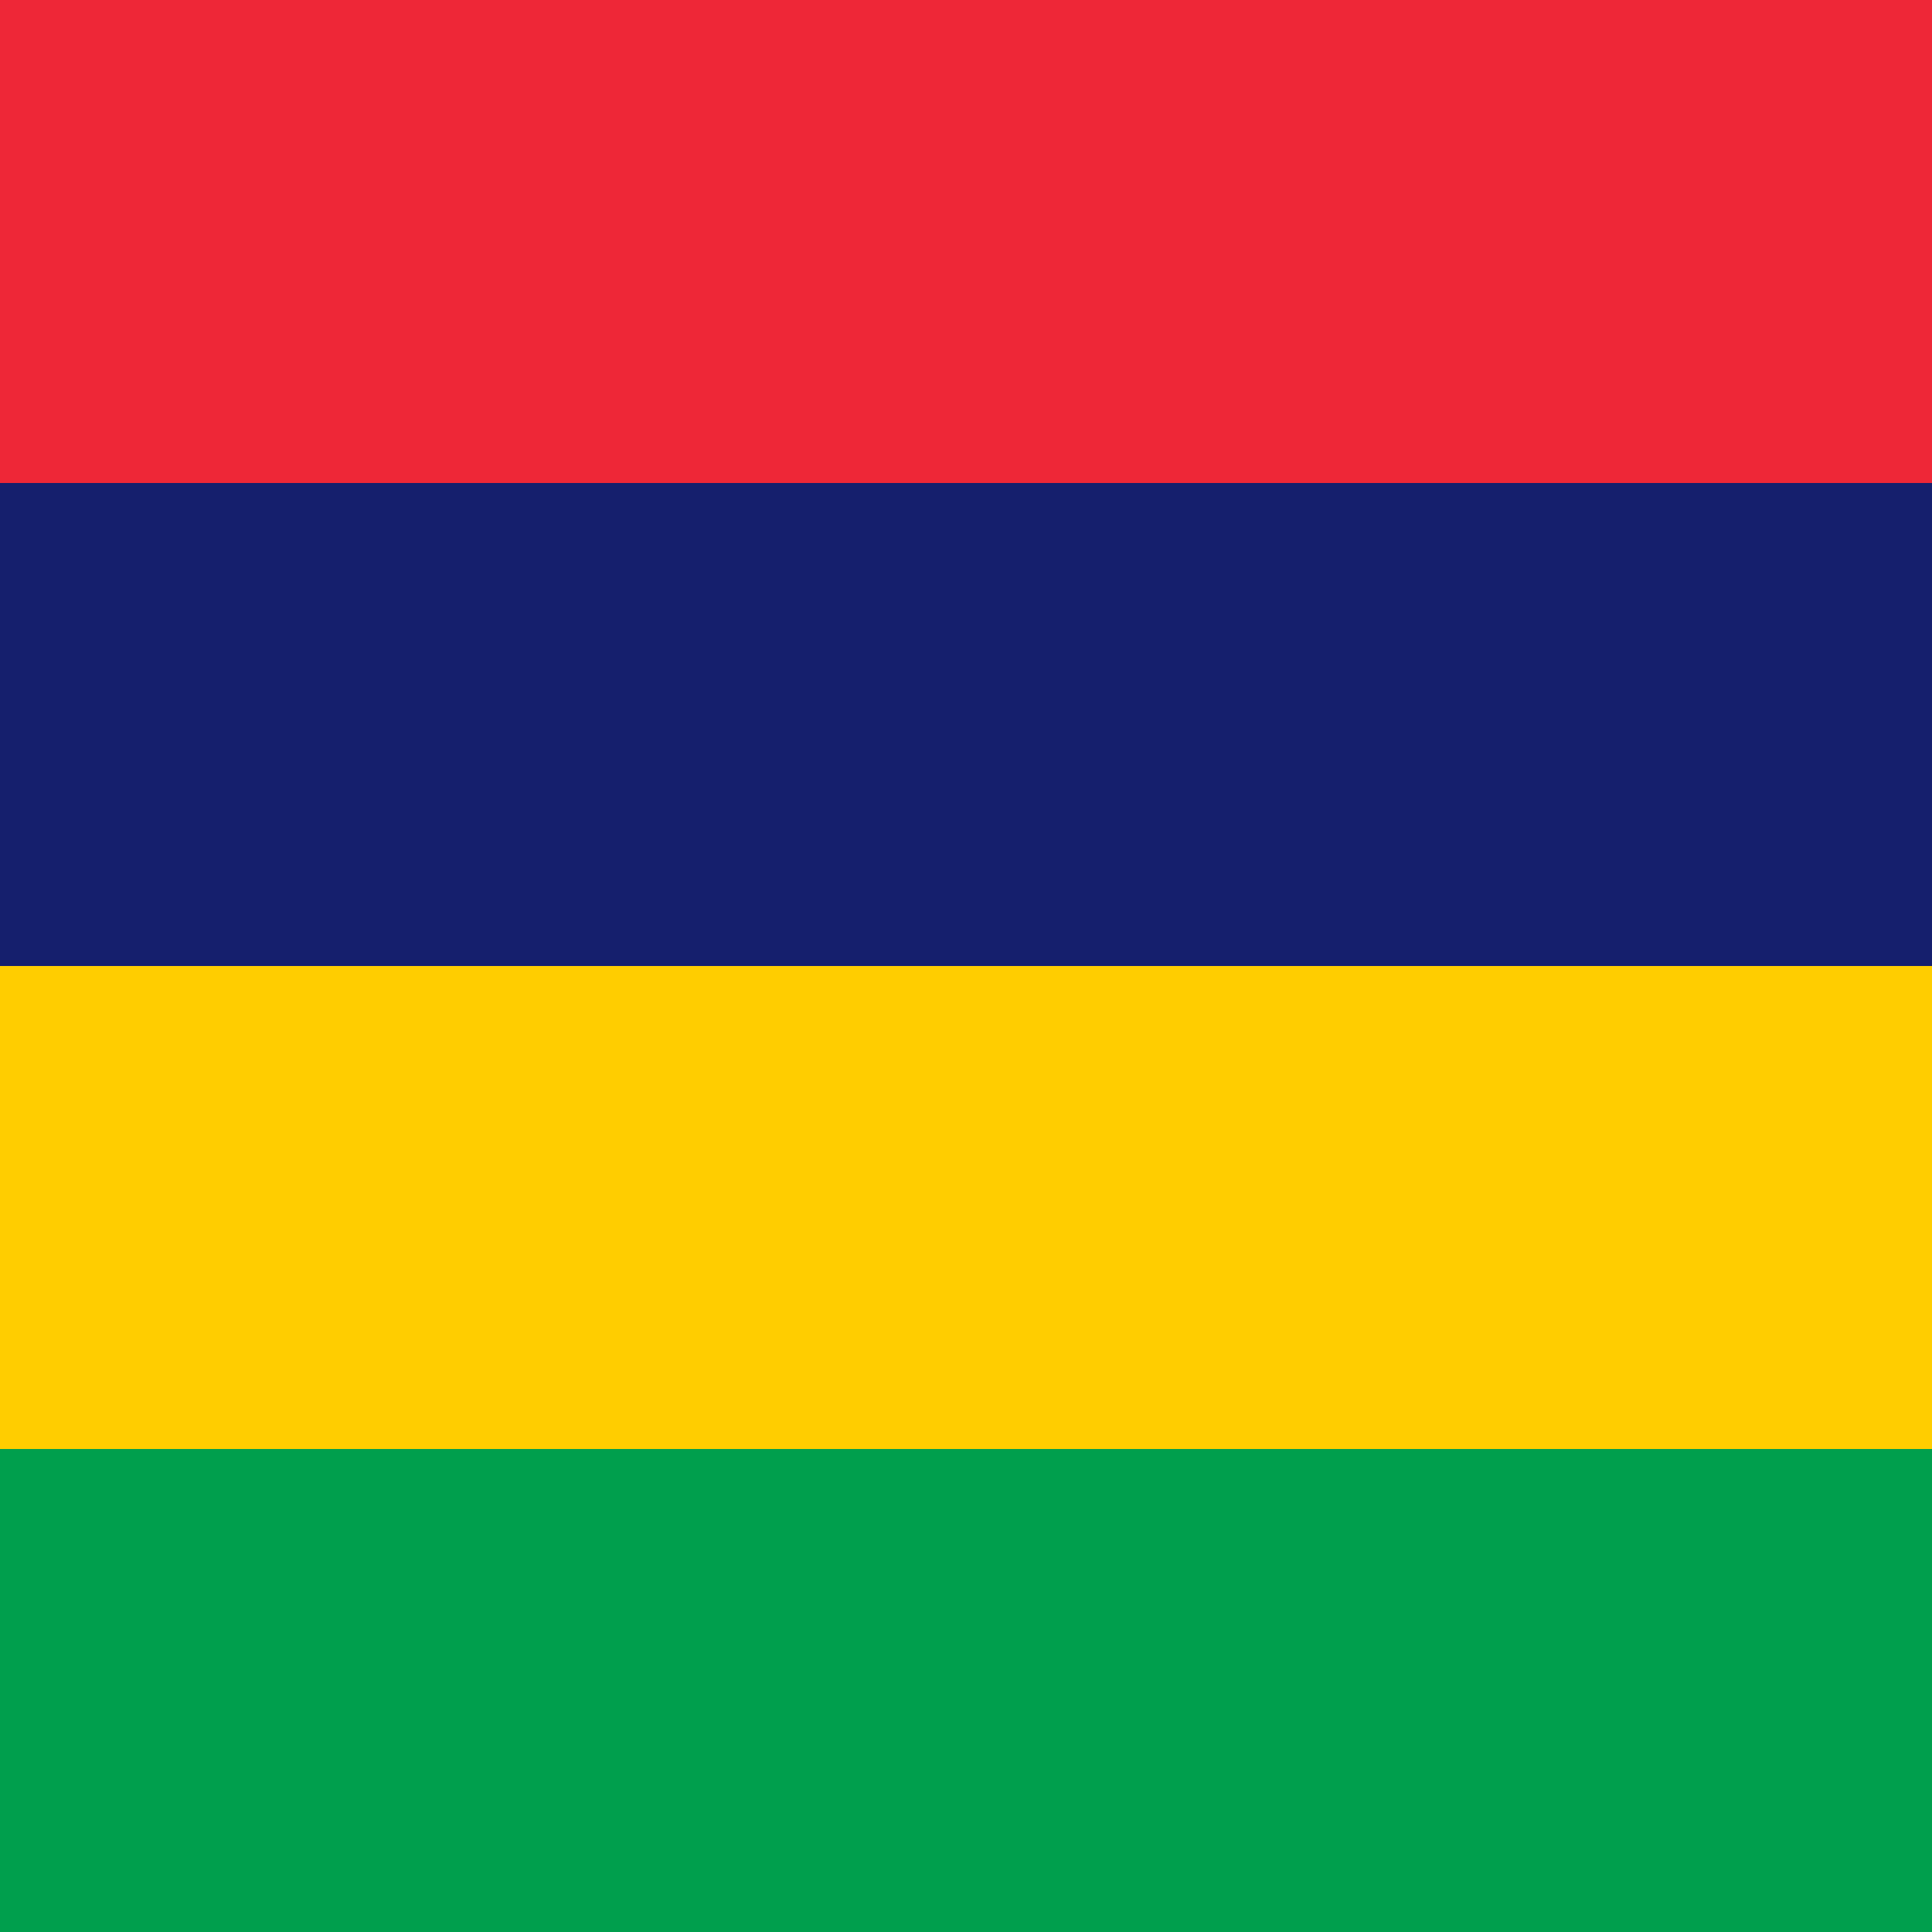
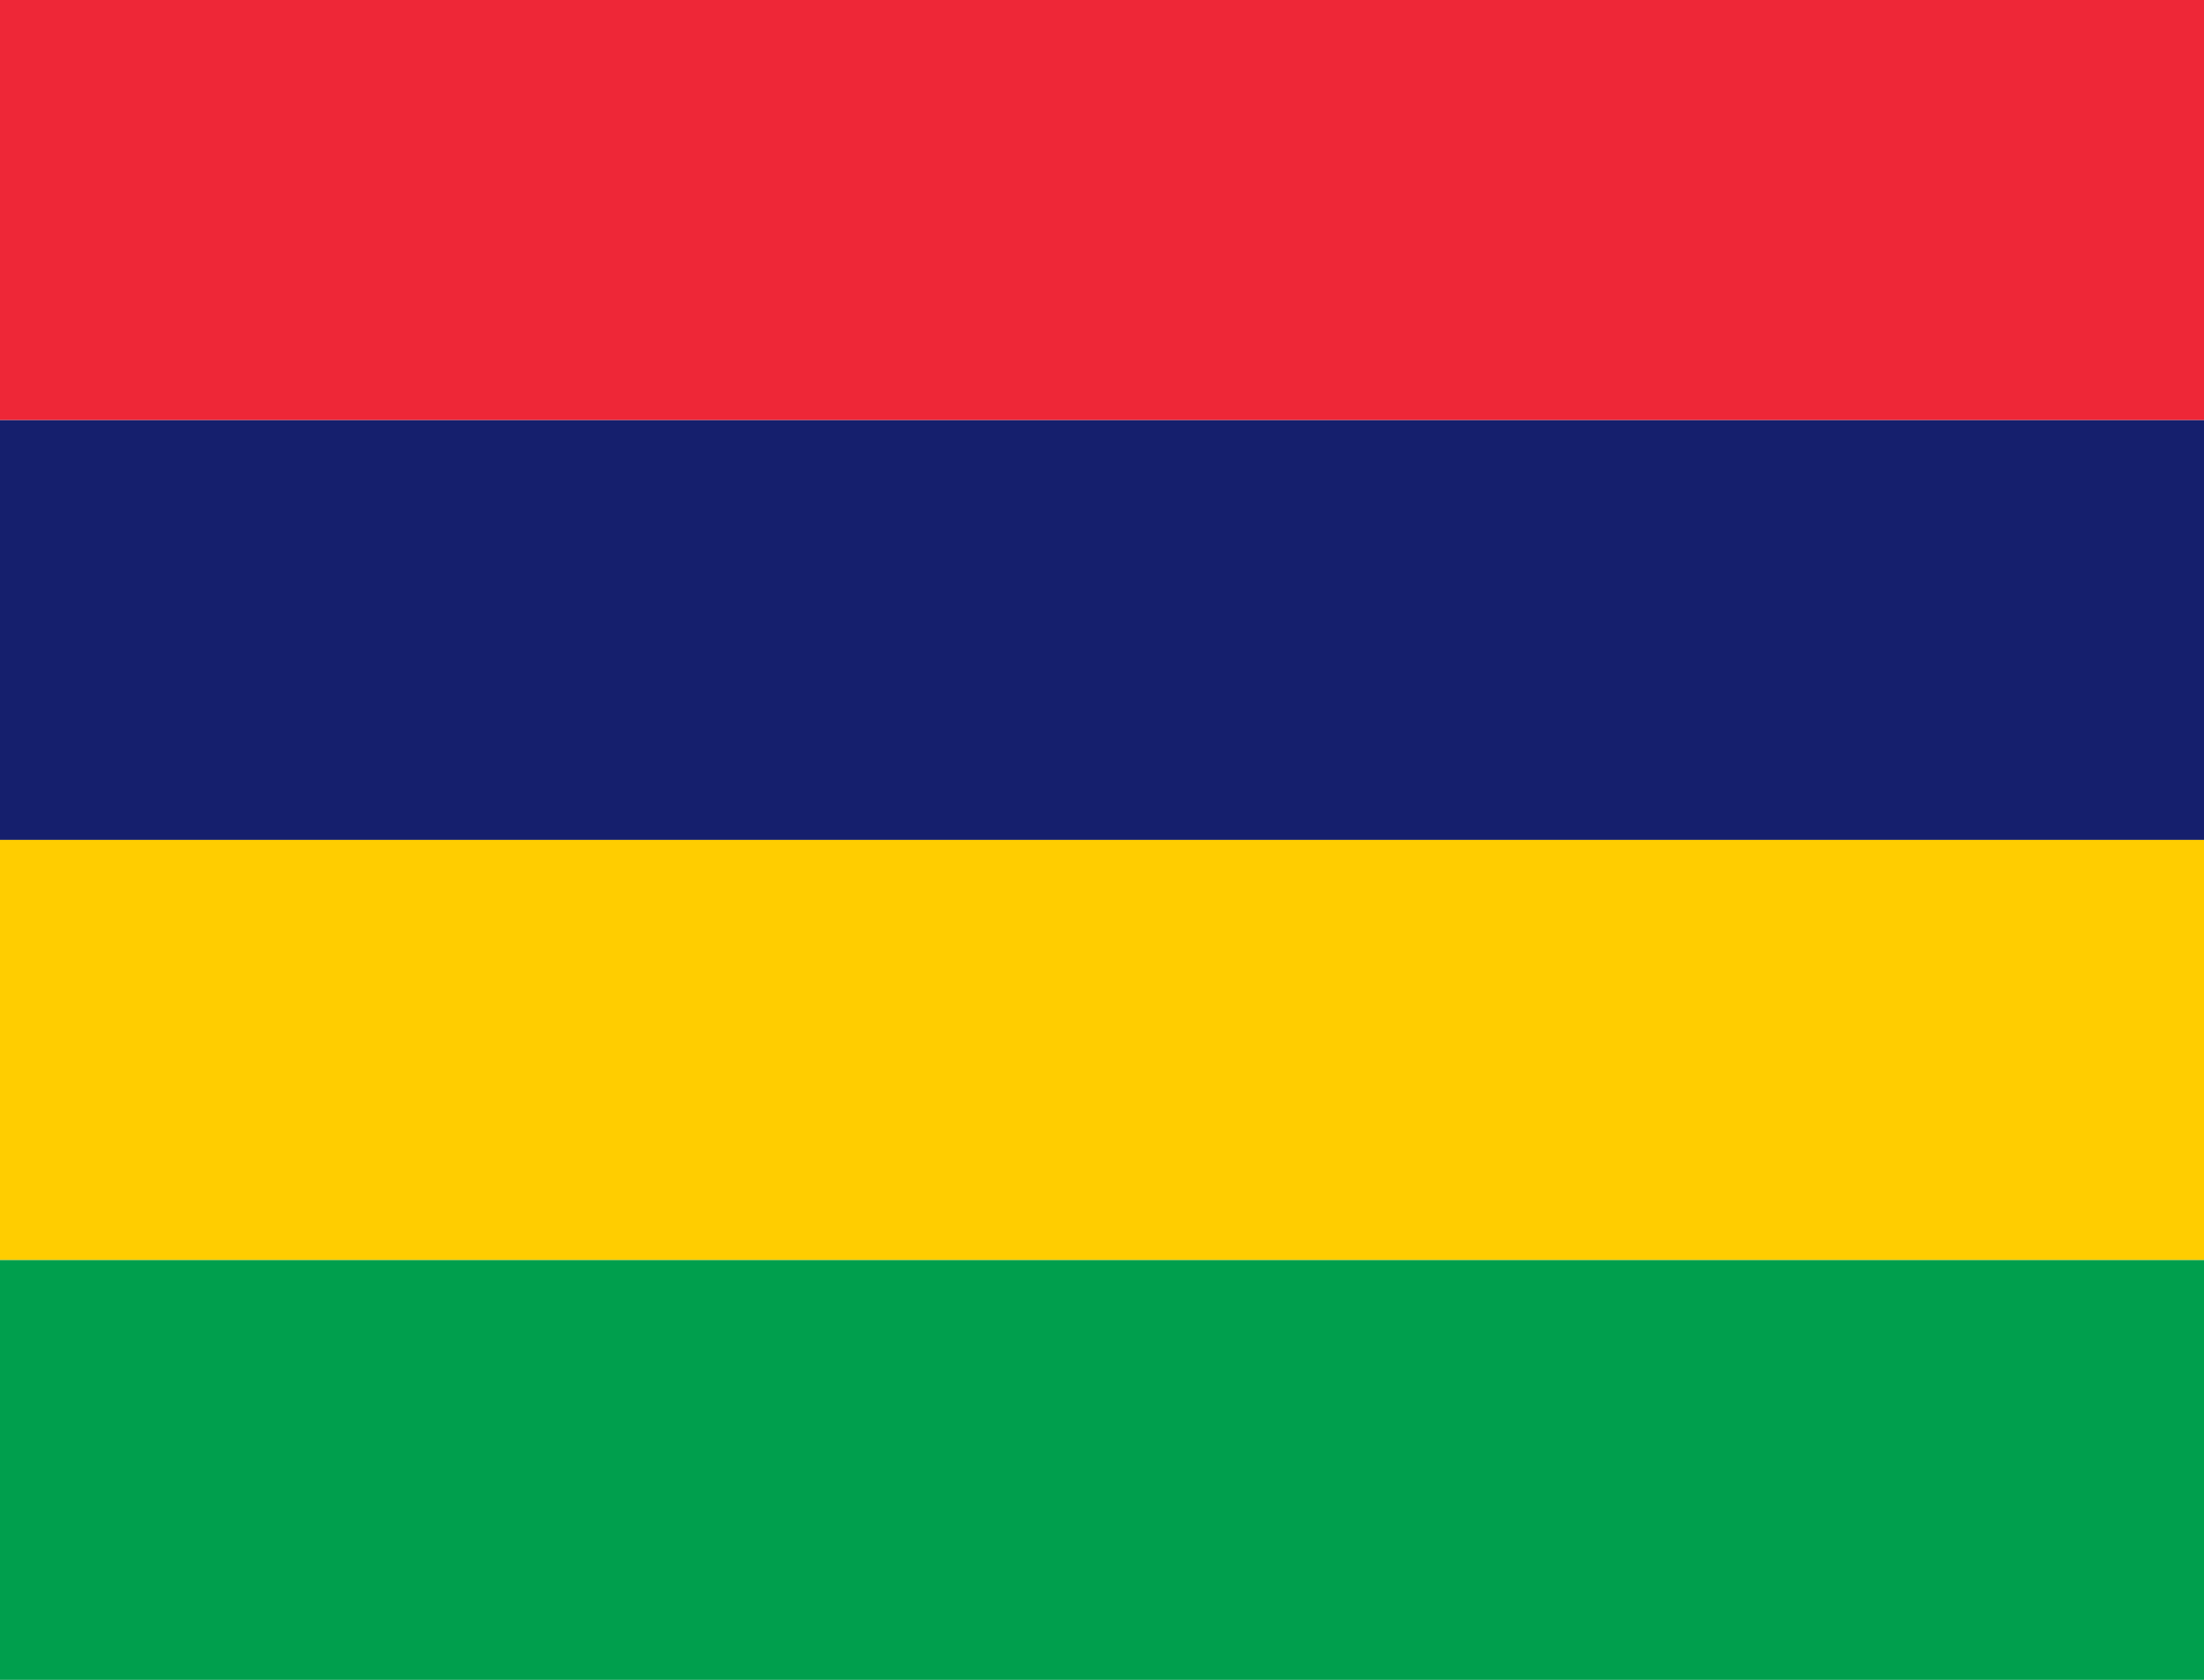
- <svg xmlns="http://www.w3.org/2000/svg" id="flag-icon-css-mu" viewBox="0 0 512 512">
+ <svg xmlns="http://www.w3.org/2000/svg" preserveAspectRatio="none" width="223px" height="170px" id="flag-icon-css-mu" viewBox="0 0 512 512">
  <g fill-rule="evenodd">
    <path fill="#009f4d" d="M0 384h512v128H0z" />
    <path fill="#151f6d" d="M0 128h512v128H0z" />
    <path fill="#ee2737" d="M0 0h512v128H0z" />
    <path fill="#ffcd00" d="M0 256h512v128H0z" />
  </g>
</svg>
